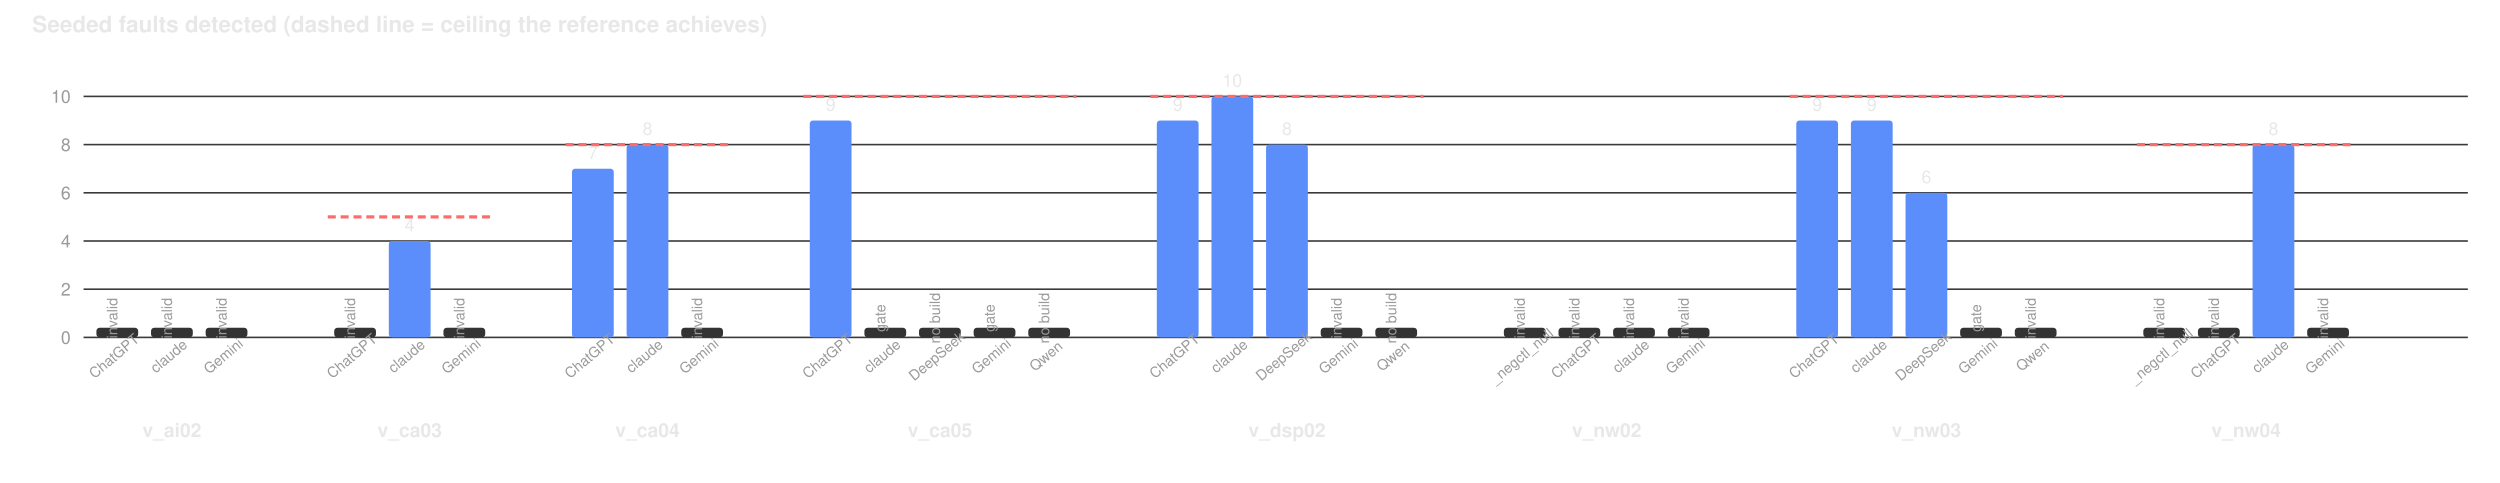
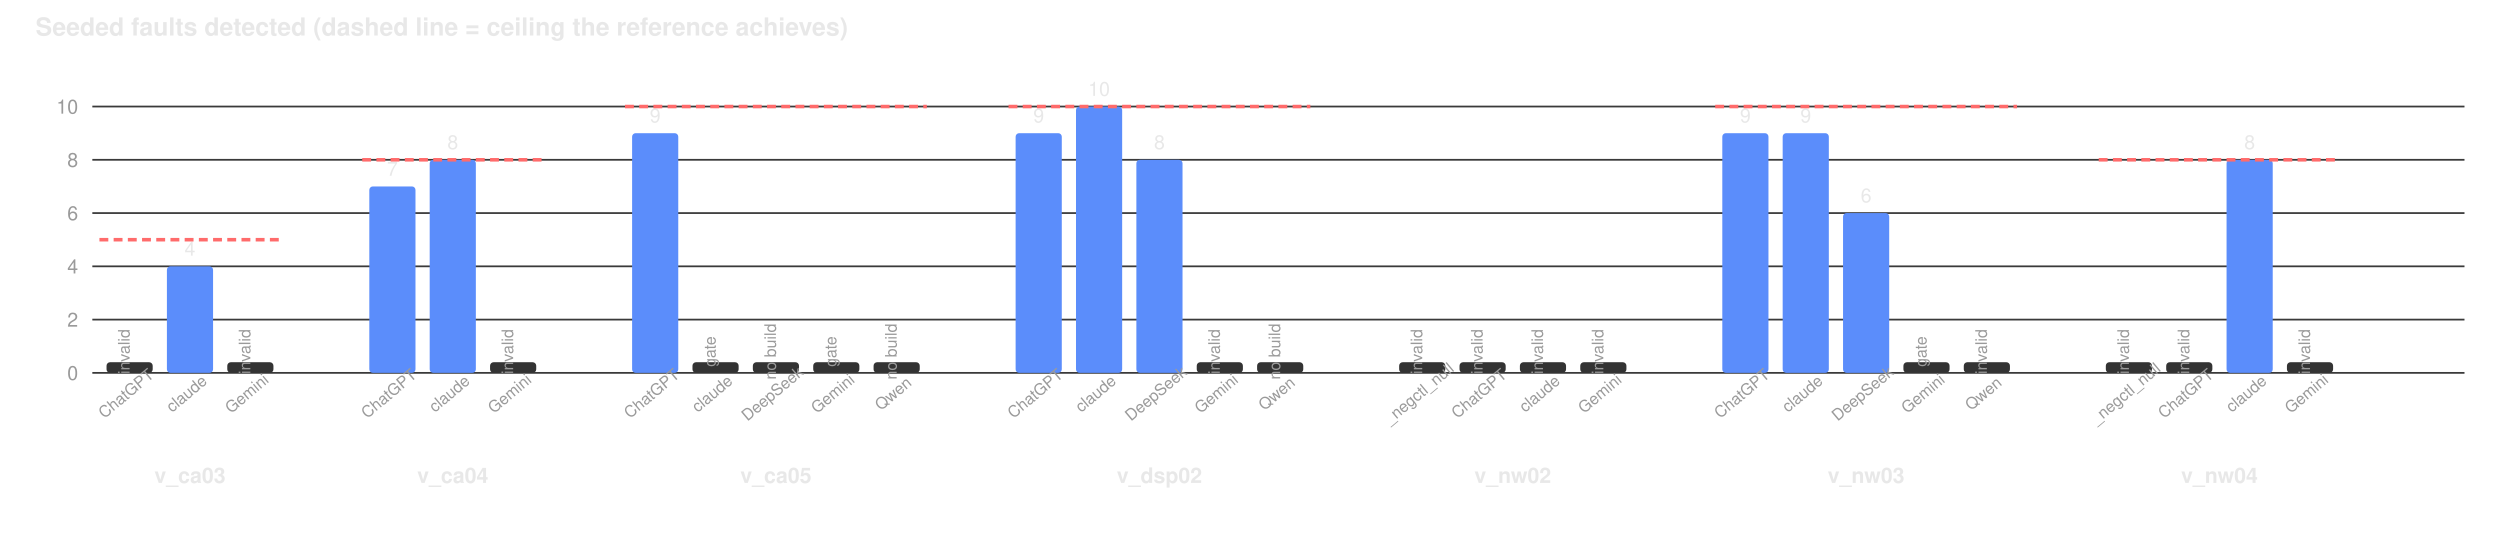
- <svg xmlns="http://www.w3.org/2000/svg" viewBox="0 0 1556 300" font-family="-apple-system,BlinkMacSystemFont,Segoe UI,Helvetica,Arial,sans-serif">
-   <rect width="1556" height="300" fill="none" />
-   <line x1="52" y1="210.0" x2="1536" y2="210.0" stroke="#3a3a3a" stroke-width="1" />
+ <svg xmlns="http://www.w3.org/2000/svg" viewBox="0 0 1408 300" font-family="-apple-system,BlinkMacSystemFont,Segoe UI,Helvetica,Arial,sans-serif">
+   <rect width="1408" height="300" fill="none" />
+   <line x1="52" y1="210.0" x2="1388" y2="210.0" stroke="#3a3a3a" stroke-width="1" />
  <text x="44" y="214.0" fill="#9a9a9a" font-size="11" text-anchor="end">0</text>
-   <line x1="52" y1="180.0" x2="1536" y2="180.0" stroke="#3a3a3a" stroke-width="1" />
+   <line x1="52" y1="180.0" x2="1388" y2="180.0" stroke="#3a3a3a" stroke-width="1" />
  <text x="44" y="184.0" fill="#9a9a9a" font-size="11" text-anchor="end">2</text>
-   <line x1="52" y1="150.0" x2="1536" y2="150.0" stroke="#3a3a3a" stroke-width="1" />
+   <line x1="52" y1="150.0" x2="1388" y2="150.0" stroke="#3a3a3a" stroke-width="1" />
  <text x="44" y="154.0" fill="#9a9a9a" font-size="11" text-anchor="end">4</text>
-   <line x1="52" y1="120.0" x2="1536" y2="120.0" stroke="#3a3a3a" stroke-width="1" />
+   <line x1="52" y1="120.0" x2="1388" y2="120.0" stroke="#3a3a3a" stroke-width="1" />
  <text x="44" y="124.0" fill="#9a9a9a" font-size="11" text-anchor="end">6</text>
-   <line x1="52" y1="90.0" x2="1536" y2="90.0" stroke="#3a3a3a" stroke-width="1" />
+   <line x1="52" y1="90.0" x2="1388" y2="90.0" stroke="#3a3a3a" stroke-width="1" />
  <text x="44" y="94.0" fill="#9a9a9a" font-size="11" text-anchor="end">8</text>
-   <line x1="52" y1="60.0" x2="1536" y2="60.0" stroke="#3a3a3a" stroke-width="1" />
+   <line x1="52" y1="60.0" x2="1388" y2="60.0" stroke="#3a3a3a" stroke-width="1" />
  <text x="44" y="64.0" fill="#9a9a9a" font-size="11" text-anchor="end">10</text>
  <rect x="60" y="204" width="26" height="6" rx="2" fill="#333" />
  <text x="73.0" y="198" fill="#9a9a9a" font-size="9" text-anchor="middle" transform="rotate(-90 73.0 198)">invalid</text>
  <text x="73.0" y="224" fill="#9a9a9a" font-size="9" text-anchor="middle" transform="rotate(-40 73.0 224)">ChatGPT</text>
-   <rect x="94" y="204" width="26" height="6" rx="2" fill="#333" />
-   <text x="107.0" y="198" fill="#9a9a9a" font-size="9" text-anchor="middle" transform="rotate(-90 107.0 198)">invalid</text>
+   <rect x="94" y="150" width="26" height="60" rx="2" fill="#5b8dfb" />
+   <text x="107.0" y="144" fill="#e8e8e8" font-size="11" text-anchor="middle">4</text>
  <text x="107.0" y="224" fill="#9a9a9a" font-size="9" text-anchor="middle" transform="rotate(-40 107.0 224)">claude</text>
  <rect x="128" y="204" width="26" height="6" rx="2" fill="#333" />
  <text x="141.0" y="198" fill="#9a9a9a" font-size="9" text-anchor="middle" transform="rotate(-90 141.0 198)">invalid</text>
  <text x="141.0" y="224" fill="#9a9a9a" font-size="9" text-anchor="middle" transform="rotate(-40 141.0 224)">Gemini</text>
-   <text x="107.0" y="272" fill="#e8e8e8" font-size="12" font-weight="600" text-anchor="middle">v_ai02</text>
-   <rect x="208" y="204" width="26" height="6" rx="2" fill="#333" />
-   <text x="221.0" y="198" fill="#9a9a9a" font-size="9" text-anchor="middle" transform="rotate(-90 221.0 198)">invalid</text>
+   <line x1="56" y1="135.0" x2="158" y2="135.0" stroke="#ff6b6b" stroke-width="2" stroke-dasharray="5,3" />
+   <text x="107.0" y="272" fill="#e8e8e8" font-size="12" font-weight="600" text-anchor="middle">v_ca03</text>
+   <rect x="208" y="105" width="26" height="105" rx="2" fill="#5b8dfb" />
+   <text x="221.0" y="99" fill="#e8e8e8" font-size="11" text-anchor="middle">7</text>
  <text x="221.0" y="224" fill="#9a9a9a" font-size="9" text-anchor="middle" transform="rotate(-40 221.0 224)">ChatGPT</text>
-   <rect x="242" y="150" width="26" height="60" rx="2" fill="#5b8dfb" />
-   <text x="255.0" y="144" fill="#e8e8e8" font-size="11" text-anchor="middle">4</text>
+   <rect x="242" y="90" width="26" height="120" rx="2" fill="#5b8dfb" />
+   <text x="255.0" y="84" fill="#e8e8e8" font-size="11" text-anchor="middle">8</text>
  <text x="255.0" y="224" fill="#9a9a9a" font-size="9" text-anchor="middle" transform="rotate(-40 255.0 224)">claude</text>
  <rect x="276" y="204" width="26" height="6" rx="2" fill="#333" />
  <text x="289.0" y="198" fill="#9a9a9a" font-size="9" text-anchor="middle" transform="rotate(-90 289.0 198)">invalid</text>
  <text x="289.0" y="224" fill="#9a9a9a" font-size="9" text-anchor="middle" transform="rotate(-40 289.0 224)">Gemini</text>
-   <line x1="204" y1="135.0" x2="306" y2="135.0" stroke="#ff6b6b" stroke-width="2" stroke-dasharray="5,3" />
-   <text x="255.0" y="272" fill="#e8e8e8" font-size="12" font-weight="600" text-anchor="middle">v_ca03</text>
-   <rect x="356" y="105" width="26" height="105" rx="2" fill="#5b8dfb" />
-   <text x="369.0" y="99" fill="#e8e8e8" font-size="11" text-anchor="middle">7</text>
+   <line x1="204" y1="90.0" x2="306" y2="90.0" stroke="#ff6b6b" stroke-width="2" stroke-dasharray="5,3" />
+   <text x="255.0" y="272" fill="#e8e8e8" font-size="12" font-weight="600" text-anchor="middle">v_ca04</text>
+   <rect x="356" y="75" width="26" height="135" rx="2" fill="#5b8dfb" />
+   <text x="369.0" y="69" fill="#e8e8e8" font-size="11" text-anchor="middle">9</text>
  <text x="369.0" y="224" fill="#9a9a9a" font-size="9" text-anchor="middle" transform="rotate(-40 369.0 224)">ChatGPT</text>
-   <rect x="390" y="90" width="26" height="120" rx="2" fill="#5b8dfb" />
-   <text x="403.0" y="84" fill="#e8e8e8" font-size="11" text-anchor="middle">8</text>
+   <rect x="390" y="204" width="26" height="6" rx="2" fill="#333" />
+   <text x="403.0" y="198" fill="#9a9a9a" font-size="9" text-anchor="middle" transform="rotate(-90 403.0 198)">gate</text>
  <text x="403.0" y="224" fill="#9a9a9a" font-size="9" text-anchor="middle" transform="rotate(-40 403.0 224)">claude</text>
  <rect x="424" y="204" width="26" height="6" rx="2" fill="#333" />
-   <text x="437.0" y="198" fill="#9a9a9a" font-size="9" text-anchor="middle" transform="rotate(-90 437.0 198)">invalid</text>
-   <text x="437.0" y="224" fill="#9a9a9a" font-size="9" text-anchor="middle" transform="rotate(-40 437.0 224)">Gemini</text>
-   <line x1="352" y1="90.0" x2="454" y2="90.0" stroke="#ff6b6b" stroke-width="2" stroke-dasharray="5,3" />
-   <text x="403.0" y="272" fill="#e8e8e8" font-size="12" font-weight="600" text-anchor="middle">v_ca04</text>
-   <rect x="504" y="75" width="26" height="135" rx="2" fill="#5b8dfb" />
-   <text x="517.0" y="69" fill="#e8e8e8" font-size="11" text-anchor="middle">9</text>
-   <text x="517.0" y="224" fill="#9a9a9a" font-size="9" text-anchor="middle" transform="rotate(-40 517.0 224)">ChatGPT</text>
-   <rect x="538" y="204" width="26" height="6" rx="2" fill="#333" />
-   <text x="551.0" y="198" fill="#9a9a9a" font-size="9" text-anchor="middle" transform="rotate(-90 551.0 198)">gate</text>
-   <text x="551.0" y="224" fill="#9a9a9a" font-size="9" text-anchor="middle" transform="rotate(-40 551.0 224)">claude</text>
-   <rect x="572" y="204" width="26" height="6" rx="2" fill="#333" />
-   <text x="585.0" y="198" fill="#9a9a9a" font-size="9" text-anchor="middle" transform="rotate(-90 585.0 198)">no build</text>
-   <text x="585.0" y="224" fill="#9a9a9a" font-size="9" text-anchor="middle" transform="rotate(-40 585.0 224)">DeepSeek</text>
-   <rect x="606" y="204" width="26" height="6" rx="2" fill="#333" />
-   <text x="619.0" y="198" fill="#9a9a9a" font-size="9" text-anchor="middle" transform="rotate(-90 619.0 198)">gate</text>
-   <text x="619.0" y="224" fill="#9a9a9a" font-size="9" text-anchor="middle" transform="rotate(-40 619.0 224)">Gemini</text>
-   <rect x="640" y="204" width="26" height="6" rx="2" fill="#333" />
-   <text x="653.0" y="198" fill="#9a9a9a" font-size="9" text-anchor="middle" transform="rotate(-90 653.0 198)">no build</text>
-   <text x="653.0" y="224" fill="#9a9a9a" font-size="9" text-anchor="middle" transform="rotate(-40 653.0 224)">Qwen</text>
-   <line x1="500" y1="60.0" x2="670" y2="60.0" stroke="#ff6b6b" stroke-width="2" stroke-dasharray="5,3" />
-   <text x="585.0" y="272" fill="#e8e8e8" font-size="12" font-weight="600" text-anchor="middle">v_ca05</text>
-   <rect x="720" y="75" width="26" height="135" rx="2" fill="#5b8dfb" />
-   <text x="733.0" y="69" fill="#e8e8e8" font-size="11" text-anchor="middle">9</text>
-   <text x="733.0" y="224" fill="#9a9a9a" font-size="9" text-anchor="middle" transform="rotate(-40 733.0 224)">ChatGPT</text>
-   <rect x="754" y="60" width="26" height="150" rx="2" fill="#5b8dfb" />
-   <text x="767.0" y="54" fill="#e8e8e8" font-size="11" text-anchor="middle">10</text>
-   <text x="767.0" y="224" fill="#9a9a9a" font-size="9" text-anchor="middle" transform="rotate(-40 767.0 224)">claude</text>
-   <rect x="788" y="90" width="26" height="120" rx="2" fill="#5b8dfb" />
-   <text x="801.0" y="84" fill="#e8e8e8" font-size="11" text-anchor="middle">8</text>
-   <text x="801.0" y="224" fill="#9a9a9a" font-size="9" text-anchor="middle" transform="rotate(-40 801.0 224)">DeepSeek</text>
+   <text x="437.0" y="198" fill="#9a9a9a" font-size="9" text-anchor="middle" transform="rotate(-90 437.0 198)">no build</text>
+   <text x="437.0" y="224" fill="#9a9a9a" font-size="9" text-anchor="middle" transform="rotate(-40 437.0 224)">DeepSeek</text>
+   <rect x="458" y="204" width="26" height="6" rx="2" fill="#333" />
+   <text x="471.0" y="198" fill="#9a9a9a" font-size="9" text-anchor="middle" transform="rotate(-90 471.0 198)">gate</text>
+   <text x="471.0" y="224" fill="#9a9a9a" font-size="9" text-anchor="middle" transform="rotate(-40 471.0 224)">Gemini</text>
+   <rect x="492" y="204" width="26" height="6" rx="2" fill="#333" />
+   <text x="505.0" y="198" fill="#9a9a9a" font-size="9" text-anchor="middle" transform="rotate(-90 505.0 198)">no build</text>
+   <text x="505.0" y="224" fill="#9a9a9a" font-size="9" text-anchor="middle" transform="rotate(-40 505.0 224)">Qwen</text>
+   <line x1="352" y1="60.0" x2="522" y2="60.0" stroke="#ff6b6b" stroke-width="2" stroke-dasharray="5,3" />
+   <text x="437.0" y="272" fill="#e8e8e8" font-size="12" font-weight="600" text-anchor="middle">v_ca05</text>
+   <rect x="572" y="75" width="26" height="135" rx="2" fill="#5b8dfb" />
+   <text x="585.0" y="69" fill="#e8e8e8" font-size="11" text-anchor="middle">9</text>
+   <text x="585.0" y="224" fill="#9a9a9a" font-size="9" text-anchor="middle" transform="rotate(-40 585.0 224)">ChatGPT</text>
+   <rect x="606" y="60" width="26" height="150" rx="2" fill="#5b8dfb" />
+   <text x="619.0" y="54" fill="#e8e8e8" font-size="11" text-anchor="middle">10</text>
+   <text x="619.0" y="224" fill="#9a9a9a" font-size="9" text-anchor="middle" transform="rotate(-40 619.0 224)">claude</text>
+   <rect x="640" y="90" width="26" height="120" rx="2" fill="#5b8dfb" />
+   <text x="653.0" y="84" fill="#e8e8e8" font-size="11" text-anchor="middle">8</text>
+   <text x="653.0" y="224" fill="#9a9a9a" font-size="9" text-anchor="middle" transform="rotate(-40 653.0 224)">DeepSeek</text>
+   <rect x="674" y="204" width="26" height="6" rx="2" fill="#333" />
+   <text x="687.0" y="198" fill="#9a9a9a" font-size="9" text-anchor="middle" transform="rotate(-90 687.0 198)">invalid</text>
+   <text x="687.0" y="224" fill="#9a9a9a" font-size="9" text-anchor="middle" transform="rotate(-40 687.0 224)">Gemini</text>
+   <rect x="708" y="204" width="26" height="6" rx="2" fill="#333" />
+   <text x="721.0" y="198" fill="#9a9a9a" font-size="9" text-anchor="middle" transform="rotate(-90 721.0 198)">no build</text>
+   <text x="721.0" y="224" fill="#9a9a9a" font-size="9" text-anchor="middle" transform="rotate(-40 721.0 224)">Qwen</text>
+   <line x1="568" y1="60.0" x2="738" y2="60.0" stroke="#ff6b6b" stroke-width="2" stroke-dasharray="5,3" />
+   <text x="653.0" y="272" fill="#e8e8e8" font-size="12" font-weight="600" text-anchor="middle">v_dsp02</text>
+   <rect x="788" y="204" width="26" height="6" rx="2" fill="#333" />
+   <text x="801.0" y="198" fill="#9a9a9a" font-size="9" text-anchor="middle" transform="rotate(-90 801.0 198)">invalid</text>
+   <text x="801.0" y="224" fill="#9a9a9a" font-size="9" text-anchor="middle" transform="rotate(-40 801.0 224)">_negctl_null</text>
  <rect x="822" y="204" width="26" height="6" rx="2" fill="#333" />
  <text x="835.0" y="198" fill="#9a9a9a" font-size="9" text-anchor="middle" transform="rotate(-90 835.0 198)">invalid</text>
-   <text x="835.0" y="224" fill="#9a9a9a" font-size="9" text-anchor="middle" transform="rotate(-40 835.0 224)">Gemini</text>
+   <text x="835.0" y="224" fill="#9a9a9a" font-size="9" text-anchor="middle" transform="rotate(-40 835.0 224)">ChatGPT</text>
  <rect x="856" y="204" width="26" height="6" rx="2" fill="#333" />
-   <text x="869.0" y="198" fill="#9a9a9a" font-size="9" text-anchor="middle" transform="rotate(-90 869.0 198)">no build</text>
-   <text x="869.0" y="224" fill="#9a9a9a" font-size="9" text-anchor="middle" transform="rotate(-40 869.0 224)">Qwen</text>
-   <line x1="716" y1="60.0" x2="886" y2="60.0" stroke="#ff6b6b" stroke-width="2" stroke-dasharray="5,3" />
-   <text x="801.0" y="272" fill="#e8e8e8" font-size="12" font-weight="600" text-anchor="middle">v_dsp02</text>
-   <rect x="936" y="204" width="26" height="6" rx="2" fill="#333" />
-   <text x="949.0" y="198" fill="#9a9a9a" font-size="9" text-anchor="middle" transform="rotate(-90 949.0 198)">invalid</text>
-   <text x="949.0" y="224" fill="#9a9a9a" font-size="9" text-anchor="middle" transform="rotate(-40 949.0 224)">_negctl_null</text>
-   <rect x="970" y="204" width="26" height="6" rx="2" fill="#333" />
-   <text x="983.0" y="198" fill="#9a9a9a" font-size="9" text-anchor="middle" transform="rotate(-90 983.0 198)">invalid</text>
+   <text x="869.0" y="198" fill="#9a9a9a" font-size="9" text-anchor="middle" transform="rotate(-90 869.0 198)">invalid</text>
+   <text x="869.0" y="224" fill="#9a9a9a" font-size="9" text-anchor="middle" transform="rotate(-40 869.0 224)">claude</text>
+   <rect x="890" y="204" width="26" height="6" rx="2" fill="#333" />
+   <text x="903.0" y="198" fill="#9a9a9a" font-size="9" text-anchor="middle" transform="rotate(-90 903.0 198)">invalid</text>
+   <text x="903.0" y="224" fill="#9a9a9a" font-size="9" text-anchor="middle" transform="rotate(-40 903.0 224)">Gemini</text>
+   <text x="852.0" y="272" fill="#e8e8e8" font-size="12" font-weight="600" text-anchor="middle">v_nw02</text>
+   <rect x="970" y="75" width="26" height="135" rx="2" fill="#5b8dfb" />
+   <text x="983.0" y="69" fill="#e8e8e8" font-size="11" text-anchor="middle">9</text>
  <text x="983.0" y="224" fill="#9a9a9a" font-size="9" text-anchor="middle" transform="rotate(-40 983.0 224)">ChatGPT</text>
-   <rect x="1004" y="204" width="26" height="6" rx="2" fill="#333" />
-   <text x="1017.0" y="198" fill="#9a9a9a" font-size="9" text-anchor="middle" transform="rotate(-90 1017.0 198)">invalid</text>
+   <rect x="1004" y="75" width="26" height="135" rx="2" fill="#5b8dfb" />
+   <text x="1017.0" y="69" fill="#e8e8e8" font-size="11" text-anchor="middle">9</text>
  <text x="1017.0" y="224" fill="#9a9a9a" font-size="9" text-anchor="middle" transform="rotate(-40 1017.0 224)">claude</text>
-   <rect x="1038" y="204" width="26" height="6" rx="2" fill="#333" />
-   <text x="1051.0" y="198" fill="#9a9a9a" font-size="9" text-anchor="middle" transform="rotate(-90 1051.0 198)">invalid</text>
-   <text x="1051.0" y="224" fill="#9a9a9a" font-size="9" text-anchor="middle" transform="rotate(-40 1051.0 224)">Gemini</text>
-   <text x="1000.0" y="272" fill="#e8e8e8" font-size="12" font-weight="600" text-anchor="middle">v_nw02</text>
-   <rect x="1118" y="75" width="26" height="135" rx="2" fill="#5b8dfb" />
-   <text x="1131.0" y="69" fill="#e8e8e8" font-size="11" text-anchor="middle">9</text>
-   <text x="1131.0" y="224" fill="#9a9a9a" font-size="9" text-anchor="middle" transform="rotate(-40 1131.0 224)">ChatGPT</text>
-   <rect x="1152" y="75" width="26" height="135" rx="2" fill="#5b8dfb" />
-   <text x="1165.0" y="69" fill="#e8e8e8" font-size="11" text-anchor="middle">9</text>
-   <text x="1165.0" y="224" fill="#9a9a9a" font-size="9" text-anchor="middle" transform="rotate(-40 1165.0 224)">claude</text>
-   <rect x="1186" y="120" width="26" height="90" rx="2" fill="#5b8dfb" />
-   <text x="1199.0" y="114" fill="#e8e8e8" font-size="11" text-anchor="middle">6</text>
-   <text x="1199.0" y="224" fill="#9a9a9a" font-size="9" text-anchor="middle" transform="rotate(-40 1199.0 224)">DeepSeek</text>
+   <rect x="1038" y="120" width="26" height="90" rx="2" fill="#5b8dfb" />
+   <text x="1051.0" y="114" fill="#e8e8e8" font-size="11" text-anchor="middle">6</text>
+   <text x="1051.0" y="224" fill="#9a9a9a" font-size="9" text-anchor="middle" transform="rotate(-40 1051.0 224)">DeepSeek</text>
+   <rect x="1072" y="204" width="26" height="6" rx="2" fill="#333" />
+   <text x="1085.0" y="198" fill="#9a9a9a" font-size="9" text-anchor="middle" transform="rotate(-90 1085.0 198)">gate</text>
+   <text x="1085.0" y="224" fill="#9a9a9a" font-size="9" text-anchor="middle" transform="rotate(-40 1085.0 224)">Gemini</text>
+   <rect x="1106" y="204" width="26" height="6" rx="2" fill="#333" />
+   <text x="1119.0" y="198" fill="#9a9a9a" font-size="9" text-anchor="middle" transform="rotate(-90 1119.0 198)">invalid</text>
+   <text x="1119.0" y="224" fill="#9a9a9a" font-size="9" text-anchor="middle" transform="rotate(-40 1119.0 224)">Qwen</text>
+   <line x1="966" y1="60.0" x2="1136" y2="60.0" stroke="#ff6b6b" stroke-width="2" stroke-dasharray="5,3" />
+   <text x="1051.0" y="272" fill="#e8e8e8" font-size="12" font-weight="600" text-anchor="middle">v_nw03</text>
+   <rect x="1186" y="204" width="26" height="6" rx="2" fill="#333" />
+   <text x="1199.0" y="198" fill="#9a9a9a" font-size="9" text-anchor="middle" transform="rotate(-90 1199.0 198)">invalid</text>
+   <text x="1199.0" y="224" fill="#9a9a9a" font-size="9" text-anchor="middle" transform="rotate(-40 1199.0 224)">_negctl_null</text>
  <rect x="1220" y="204" width="26" height="6" rx="2" fill="#333" />
-   <text x="1233.0" y="198" fill="#9a9a9a" font-size="9" text-anchor="middle" transform="rotate(-90 1233.0 198)">gate</text>
-   <text x="1233.0" y="224" fill="#9a9a9a" font-size="9" text-anchor="middle" transform="rotate(-40 1233.0 224)">Gemini</text>
-   <rect x="1254" y="204" width="26" height="6" rx="2" fill="#333" />
-   <text x="1267.0" y="198" fill="#9a9a9a" font-size="9" text-anchor="middle" transform="rotate(-90 1267.0 198)">invalid</text>
-   <text x="1267.0" y="224" fill="#9a9a9a" font-size="9" text-anchor="middle" transform="rotate(-40 1267.0 224)">Qwen</text>
-   <line x1="1114" y1="60.0" x2="1284" y2="60.0" stroke="#ff6b6b" stroke-width="2" stroke-dasharray="5,3" />
-   <text x="1199.0" y="272" fill="#e8e8e8" font-size="12" font-weight="600" text-anchor="middle">v_nw03</text>
-   <rect x="1334" y="204" width="26" height="6" rx="2" fill="#333" />
-   <text x="1347.0" y="198" fill="#9a9a9a" font-size="9" text-anchor="middle" transform="rotate(-90 1347.0 198)">invalid</text>
-   <text x="1347.0" y="224" fill="#9a9a9a" font-size="9" text-anchor="middle" transform="rotate(-40 1347.0 224)">_negctl_null</text>
-   <rect x="1368" y="204" width="26" height="6" rx="2" fill="#333" />
-   <text x="1381.0" y="198" fill="#9a9a9a" font-size="9" text-anchor="middle" transform="rotate(-90 1381.0 198)">invalid</text>
-   <text x="1381.0" y="224" fill="#9a9a9a" font-size="9" text-anchor="middle" transform="rotate(-40 1381.0 224)">ChatGPT</text>
-   <rect x="1402" y="90" width="26" height="120" rx="2" fill="#5b8dfb" />
-   <text x="1415.0" y="84" fill="#e8e8e8" font-size="11" text-anchor="middle">8</text>
-   <text x="1415.0" y="224" fill="#9a9a9a" font-size="9" text-anchor="middle" transform="rotate(-40 1415.0 224)">claude</text>
-   <rect x="1436" y="204" width="26" height="6" rx="2" fill="#333" />
-   <text x="1449.0" y="198" fill="#9a9a9a" font-size="9" text-anchor="middle" transform="rotate(-90 1449.0 198)">invalid</text>
-   <text x="1449.0" y="224" fill="#9a9a9a" font-size="9" text-anchor="middle" transform="rotate(-40 1449.0 224)">Gemini</text>
-   <line x1="1330" y1="90.0" x2="1466" y2="90.0" stroke="#ff6b6b" stroke-width="2" stroke-dasharray="5,3" />
-   <text x="1398.0" y="272" fill="#e8e8e8" font-size="12" font-weight="600" text-anchor="middle">v_nw04</text>
+   <text x="1233.0" y="198" fill="#9a9a9a" font-size="9" text-anchor="middle" transform="rotate(-90 1233.0 198)">invalid</text>
+   <text x="1233.0" y="224" fill="#9a9a9a" font-size="9" text-anchor="middle" transform="rotate(-40 1233.0 224)">ChatGPT</text>
+   <rect x="1254" y="90" width="26" height="120" rx="2" fill="#5b8dfb" />
+   <text x="1267.0" y="84" fill="#e8e8e8" font-size="11" text-anchor="middle">8</text>
+   <text x="1267.0" y="224" fill="#9a9a9a" font-size="9" text-anchor="middle" transform="rotate(-40 1267.0 224)">claude</text>
+   <rect x="1288" y="204" width="26" height="6" rx="2" fill="#333" />
+   <text x="1301.0" y="198" fill="#9a9a9a" font-size="9" text-anchor="middle" transform="rotate(-90 1301.0 198)">invalid</text>
+   <text x="1301.0" y="224" fill="#9a9a9a" font-size="9" text-anchor="middle" transform="rotate(-40 1301.0 224)">Gemini</text>
+   <line x1="1182" y1="90.0" x2="1318" y2="90.0" stroke="#ff6b6b" stroke-width="2" stroke-dasharray="5,3" />
+   <text x="1250.0" y="272" fill="#e8e8e8" font-size="12" font-weight="600" text-anchor="middle">v_nw04</text>
  <text x="20" y="20" fill="#e8e8e8" font-size="14" font-weight="600">Seeded faults detected (dashed line = ceiling the reference achieves)</text>
</svg>
